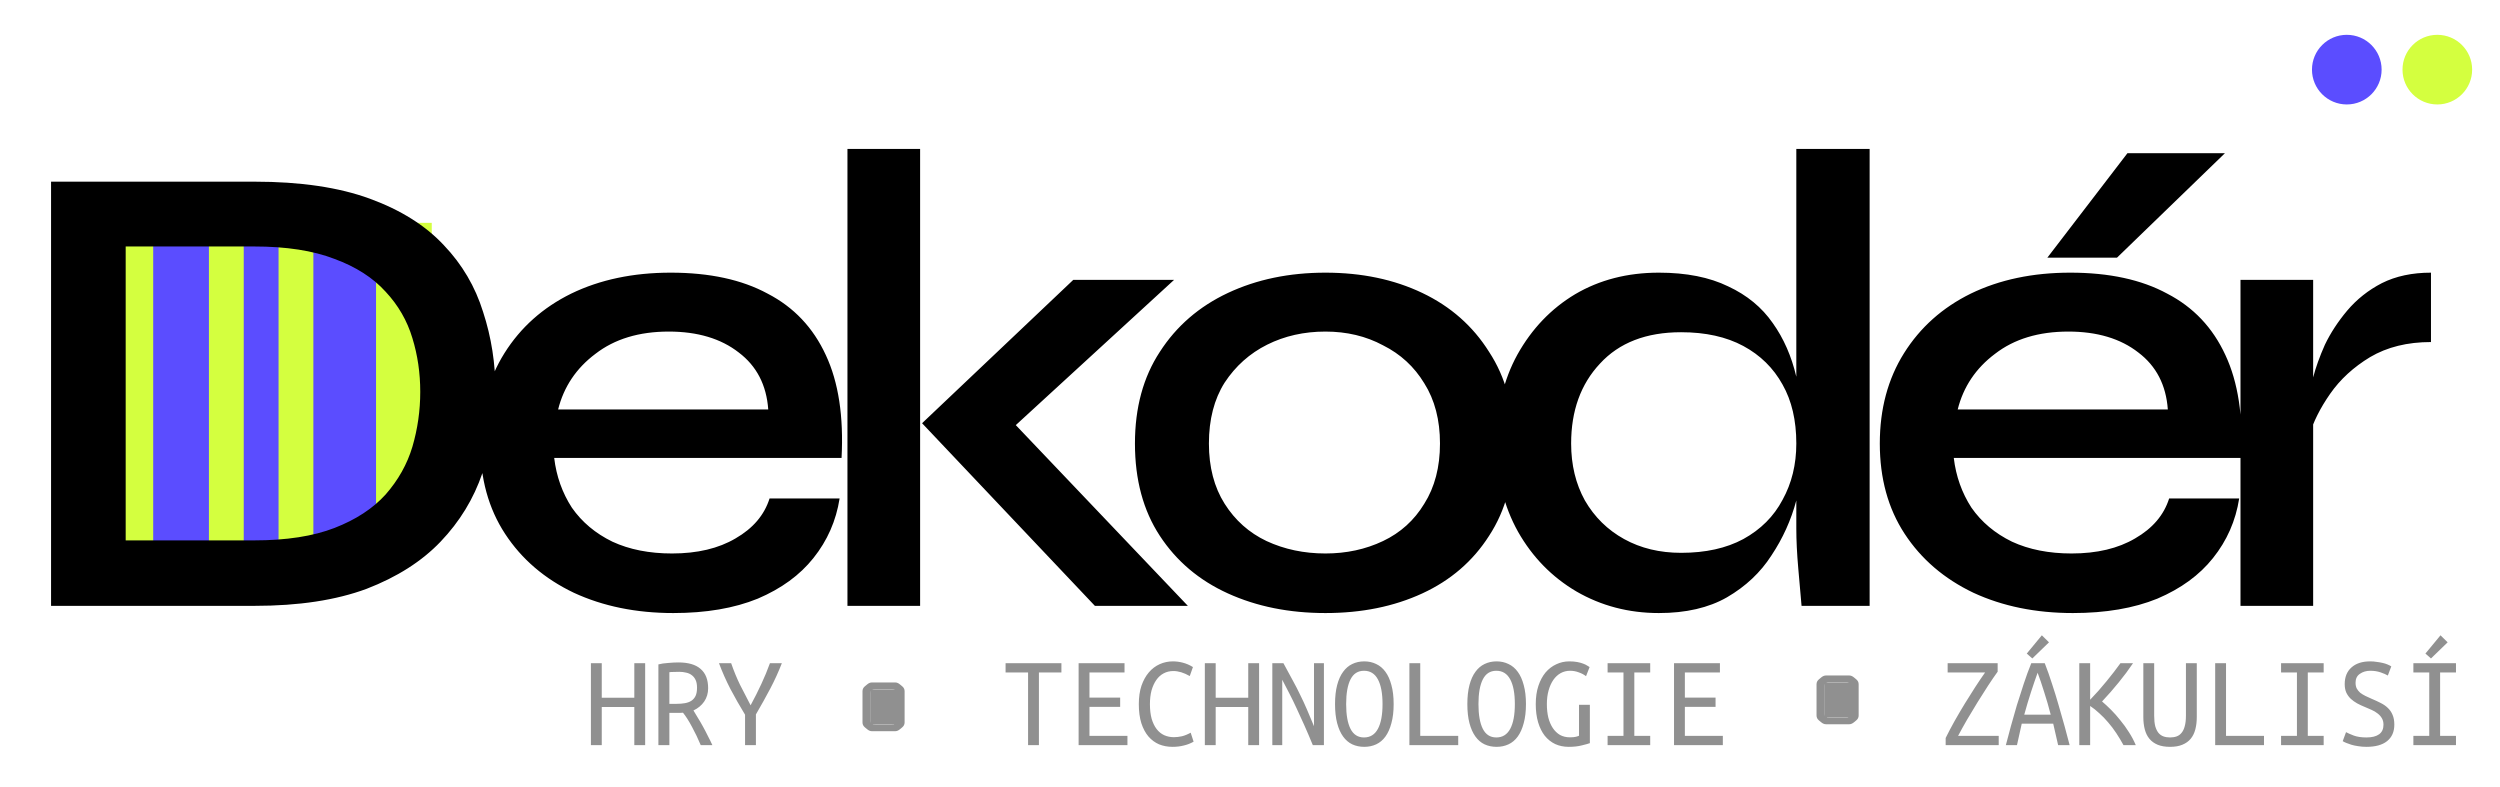
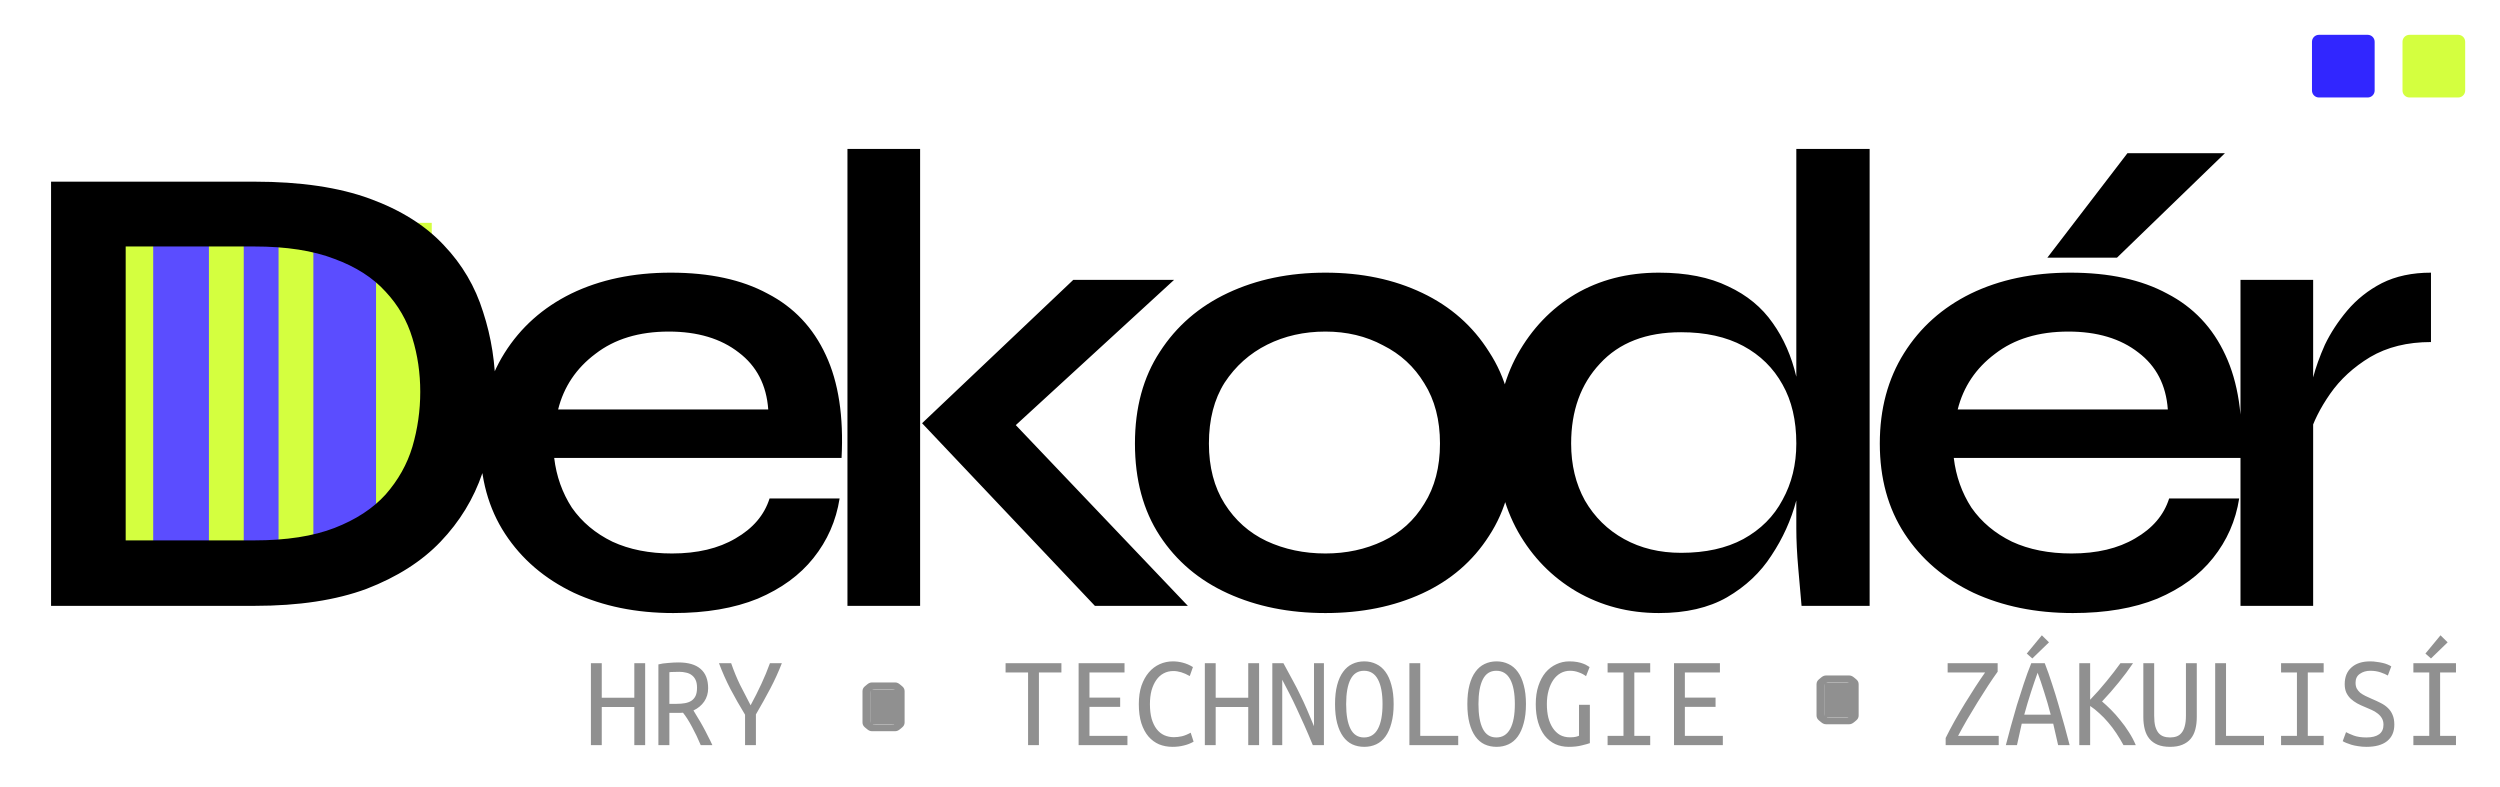
<svg xmlns="http://www.w3.org/2000/svg" width="359" height="113" viewBox="0 0 359 113" fill="none">
  <path d="M91.087 95.239H92.645V107H91.087V101.528H86.413V107H84.855V95.239H86.413V100.198H91.087V95.239ZM101.689 98.83C101.689 99.552 101.499 100.192 101.119 100.749C100.739 101.294 100.226 101.718 99.58 102.022C99.77 102.326 99.979 102.674 100.207 103.067C100.448 103.447 100.688 103.859 100.929 104.302C101.17 104.733 101.404 105.182 101.632 105.651C101.873 106.107 102.094 106.557 102.297 107H100.625C100.245 106.088 99.827 105.214 99.371 104.378C98.928 103.542 98.497 102.864 98.079 102.345C98.003 102.358 97.889 102.364 97.737 102.364C97.598 102.364 97.503 102.364 97.452 102.364H96.122V107H94.545V95.41C94.735 95.359 94.95 95.315 95.191 95.277C95.444 95.239 95.698 95.214 95.951 95.201C96.217 95.176 96.477 95.157 96.73 95.144C96.983 95.131 97.211 95.125 97.414 95.125C98.833 95.125 99.897 95.435 100.606 96.056C101.328 96.677 101.689 97.601 101.689 98.83ZM97.547 96.474C97.256 96.474 96.971 96.48 96.692 96.493C96.426 96.493 96.236 96.506 96.122 96.531V101.072H97.129C97.585 101.072 97.99 101.04 98.345 100.977C98.712 100.914 99.023 100.8 99.276 100.635C99.542 100.458 99.745 100.223 99.884 99.932C100.023 99.628 100.093 99.235 100.093 98.754C100.093 98.298 100.023 97.924 99.884 97.633C99.745 97.342 99.561 97.114 99.333 96.949C99.105 96.772 98.833 96.651 98.516 96.588C98.212 96.512 97.889 96.474 97.547 96.474ZM106.99 107V102.63C106.217 101.363 105.514 100.128 104.881 98.925C104.26 97.722 103.716 96.493 103.247 95.239H104.995C105.362 96.303 105.78 97.323 106.249 98.298C106.73 99.261 107.243 100.255 107.788 101.281C108.371 100.204 108.884 99.185 109.327 98.222C109.783 97.247 110.195 96.252 110.562 95.239H112.272C111.791 96.48 111.24 97.69 110.619 98.868C109.998 100.046 109.308 101.287 108.548 102.592V107H106.99ZM152.419 95.239V96.569H149.189V107H147.631V96.569H144.401V95.239H152.419ZM154.889 107V95.239H161.482V96.569H156.447V100.179H160.855V101.509H156.447V105.67H161.9V107H154.889ZM171.4 106.506C170.957 106.759 170.482 106.943 169.975 107.057C169.481 107.184 168.949 107.247 168.379 107.247C167.682 107.247 167.036 107.127 166.441 106.886C165.858 106.633 165.352 106.259 164.921 105.765C164.49 105.258 164.148 104.619 163.895 103.846C163.654 103.073 163.534 102.161 163.534 101.11C163.534 100.109 163.661 99.229 163.914 98.469C164.18 97.709 164.535 97.069 164.978 96.55C165.421 96.031 165.941 95.638 166.536 95.372C167.131 95.106 167.765 94.973 168.436 94.973C168.905 94.973 169.38 95.036 169.861 95.163C170.355 95.29 170.836 95.499 171.305 95.79L170.849 97.082C170.013 96.601 169.228 96.36 168.493 96.36C167.974 96.36 167.505 96.474 167.087 96.702C166.682 96.917 166.333 97.234 166.042 97.652C165.751 98.07 165.523 98.57 165.358 99.153C165.206 99.736 165.13 100.388 165.13 101.11C165.13 101.921 165.212 102.624 165.377 103.219C165.554 103.814 165.795 104.308 166.099 104.701C166.403 105.094 166.764 105.385 167.182 105.575C167.613 105.765 168.075 105.86 168.569 105.86C168.936 105.86 169.323 105.816 169.728 105.727C170.133 105.626 170.551 105.455 170.982 105.214L171.4 106.506ZM179.247 95.239H180.805V107H179.247V101.528H174.573V107H173.015V95.239H174.573V100.198H179.247V95.239ZM188.519 107C188.088 105.949 187.683 104.999 187.303 104.15C186.923 103.289 186.556 102.484 186.201 101.737C185.859 100.99 185.517 100.287 185.175 99.628C184.833 98.957 184.485 98.285 184.13 97.614V107H182.705V95.239H184.301C184.82 96.189 185.27 97.019 185.65 97.728C186.043 98.437 186.397 99.128 186.714 99.799C187.043 100.458 187.36 101.142 187.664 101.851C187.968 102.548 188.31 103.358 188.69 104.283V95.239H190.115V107H188.519ZM191.711 101.11C191.711 100.059 191.812 99.147 192.015 98.374C192.218 97.601 192.503 96.968 192.87 96.474C193.237 95.967 193.674 95.594 194.181 95.353C194.7 95.1 195.277 94.973 195.91 94.973C196.531 94.973 197.101 95.1 197.62 95.353C198.139 95.594 198.583 95.967 198.95 96.474C199.317 96.968 199.602 97.601 199.805 98.374C200.02 99.147 200.128 100.059 200.128 101.11C200.128 102.161 200.02 103.073 199.805 103.846C199.602 104.619 199.317 105.258 198.95 105.765C198.583 106.272 198.139 106.645 197.62 106.886C197.101 107.127 196.531 107.247 195.91 107.247C195.277 107.247 194.7 107.127 194.181 106.886C193.674 106.645 193.237 106.272 192.87 105.765C192.503 105.258 192.218 104.619 192.015 103.846C191.812 103.073 191.711 102.161 191.711 101.11ZM193.307 101.11C193.307 102.655 193.516 103.84 193.934 104.663C194.352 105.486 194.998 105.898 195.872 105.898C196.759 105.898 197.424 105.486 197.867 104.663C198.31 103.84 198.532 102.655 198.532 101.11C198.532 99.565 198.31 98.38 197.867 97.557C197.424 96.734 196.759 96.322 195.872 96.322C194.998 96.322 194.352 96.734 193.934 97.557C193.516 98.38 193.307 99.565 193.307 101.11ZM209.4 105.67V107H202.389V95.239H203.947V105.67H209.4ZM210.711 101.11C210.711 100.059 210.812 99.147 211.015 98.374C211.218 97.601 211.503 96.968 211.87 96.474C212.237 95.967 212.674 95.594 213.181 95.353C213.7 95.1 214.277 94.973 214.91 94.973C215.531 94.973 216.101 95.1 216.62 95.353C217.139 95.594 217.583 95.967 217.95 96.474C218.317 96.968 218.602 97.601 218.805 98.374C219.02 99.147 219.128 100.059 219.128 101.11C219.128 102.161 219.02 103.073 218.805 103.846C218.602 104.619 218.317 105.258 217.95 105.765C217.583 106.272 217.139 106.645 216.62 106.886C216.101 107.127 215.531 107.247 214.91 107.247C214.277 107.247 213.7 107.127 213.181 106.886C212.674 106.645 212.237 106.272 211.87 105.765C211.503 105.258 211.218 104.619 211.015 103.846C210.812 103.073 210.711 102.161 210.711 101.11ZM212.307 101.11C212.307 102.655 212.516 103.84 212.934 104.663C213.352 105.486 213.998 105.898 214.872 105.898C215.759 105.898 216.424 105.486 216.867 104.663C217.31 103.84 217.532 102.655 217.532 101.11C217.532 99.565 217.31 98.38 216.867 97.557C216.424 96.734 215.759 96.322 214.872 96.322C213.998 96.322 213.352 96.734 212.934 97.557C212.516 98.38 212.307 99.565 212.307 101.11ZM226.747 101.205H228.305V106.715C228.064 106.804 227.678 106.911 227.146 107.038C226.614 107.177 225.987 107.247 225.265 107.247C224.556 107.247 223.91 107.114 223.327 106.848C222.744 106.569 222.244 106.17 221.826 105.651C221.421 105.132 221.104 104.492 220.876 103.732C220.648 102.959 220.534 102.085 220.534 101.11C220.534 100.122 220.661 99.248 220.914 98.488C221.167 97.728 221.509 97.088 221.94 96.569C222.383 96.05 222.896 95.657 223.479 95.391C224.062 95.112 224.689 94.973 225.36 94.973C225.791 94.973 226.171 95.005 226.5 95.068C226.829 95.131 227.108 95.207 227.336 95.296C227.577 95.385 227.773 95.48 227.925 95.581C228.077 95.67 228.191 95.739 228.267 95.79L227.754 97.101C227.463 96.873 227.114 96.689 226.709 96.55C226.316 96.398 225.898 96.322 225.455 96.322C224.974 96.322 224.524 96.436 224.106 96.664C223.701 96.892 223.352 97.215 223.061 97.633C222.77 98.051 222.542 98.558 222.377 99.153C222.212 99.736 222.13 100.388 222.13 101.11C222.13 101.819 222.2 102.465 222.339 103.048C222.491 103.631 222.706 104.131 222.985 104.549C223.264 104.967 223.606 105.296 224.011 105.537C224.429 105.765 224.904 105.879 225.436 105.879C225.803 105.879 226.088 105.854 226.291 105.803C226.494 105.752 226.646 105.702 226.747 105.651V101.205ZM234.689 96.569V105.67H236.969V107H230.851V105.67H233.131V96.569H230.851V95.239H236.969V96.569H234.689ZM240.389 107V95.239H246.982V96.569H241.947V100.179H246.355V101.509H241.947V105.67H247.4V107H240.389ZM286.863 96.455C286.458 97.012 286.002 97.677 285.495 98.45C285.001 99.21 284.494 100.008 283.975 100.844C283.456 101.68 282.949 102.522 282.455 103.371C281.974 104.207 281.549 104.973 281.182 105.67H287.015V107H279.396V105.974C279.789 105.176 280.219 104.359 280.688 103.523C281.169 102.674 281.657 101.845 282.151 101.034C282.645 100.223 283.139 99.438 283.633 98.678C284.127 97.918 284.602 97.215 285.058 96.569H279.681V95.239H286.863V96.455ZM295.546 107L294.843 103.922H290.321L289.637 107H288.041C288.256 106.164 288.497 105.258 288.763 104.283C289.029 103.308 289.314 102.307 289.618 101.281C289.935 100.255 290.264 99.229 290.606 98.203C290.948 97.164 291.309 96.176 291.689 95.239H293.627C293.994 96.176 294.343 97.164 294.672 98.203C295.014 99.229 295.331 100.255 295.622 101.281C295.926 102.307 296.211 103.308 296.477 104.283C296.743 105.258 296.984 106.164 297.199 107H295.546ZM292.601 96.607C292.31 97.405 291.993 98.33 291.651 99.381C291.309 100.432 290.986 101.515 290.682 102.63H294.482C294.191 101.49 293.874 100.394 293.532 99.343C293.203 98.279 292.892 97.367 292.601 96.607ZM294.235 92.237L291.841 94.555L291.043 93.852L293.209 91.23L294.235 92.237ZM306.3 95.239C305.679 96.164 304.995 97.082 304.248 97.994C303.513 98.906 302.715 99.818 301.854 100.73C302.259 101.072 302.69 101.471 303.146 101.927C303.602 102.383 304.045 102.883 304.476 103.428C304.919 103.96 305.331 104.53 305.711 105.138C306.104 105.746 306.433 106.367 306.699 107H304.932C304.615 106.417 304.273 105.847 303.906 105.29C303.539 104.733 303.146 104.213 302.728 103.732C302.323 103.251 301.898 102.814 301.455 102.421C301.024 102.016 300.587 101.667 300.144 101.376V107H298.586V95.239H300.144V100.483C300.967 99.634 301.753 98.748 302.5 97.823C303.26 96.898 303.925 96.037 304.495 95.239H306.3ZM311.62 107.247C310.923 107.247 310.328 107.146 309.834 106.943C309.353 106.74 308.96 106.455 308.656 106.088C308.352 105.721 308.13 105.271 307.991 104.739C307.852 104.207 307.782 103.612 307.782 102.953V95.239H309.34V102.782C309.34 103.377 309.391 103.878 309.492 104.283C309.606 104.676 309.758 104.992 309.948 105.233C310.151 105.474 310.391 105.645 310.67 105.746C310.949 105.847 311.265 105.898 311.62 105.898C311.975 105.898 312.291 105.847 312.57 105.746C312.849 105.645 313.083 105.474 313.273 105.233C313.476 104.992 313.628 104.676 313.729 104.283C313.843 103.878 313.9 103.377 313.9 102.782V95.239H315.458V102.953C315.458 103.612 315.388 104.207 315.249 104.739C315.11 105.271 314.888 105.721 314.584 106.088C314.28 106.455 313.881 106.74 313.387 106.943C312.906 107.146 312.317 107.247 311.62 107.247ZM325.11 105.67V107H318.099V95.239H319.657V105.67H325.11ZM331.399 96.569V105.67H333.679V107H327.561V105.67H329.841V96.569H327.561V95.239H333.679V96.569H331.399ZM339.816 105.898C340.614 105.898 341.222 105.746 341.64 105.442C342.058 105.138 342.267 104.682 342.267 104.074C342.267 103.707 342.191 103.396 342.039 103.143C341.887 102.877 341.684 102.649 341.431 102.459C341.178 102.256 340.893 102.085 340.576 101.946C340.259 101.794 339.936 101.655 339.607 101.528C339.227 101.376 338.86 101.205 338.505 101.015C338.163 100.825 337.853 100.603 337.574 100.35C337.308 100.097 337.093 99.799 336.928 99.457C336.776 99.115 336.7 98.71 336.7 98.241C336.7 97.215 337.023 96.417 337.669 95.847C338.315 95.264 339.214 94.973 340.367 94.973C340.684 94.973 340.994 94.998 341.298 95.049C341.615 95.087 341.906 95.138 342.172 95.201C342.438 95.264 342.672 95.34 342.875 95.429C343.09 95.518 343.261 95.606 343.388 95.695L342.894 97.006C342.641 96.854 342.292 96.702 341.849 96.55C341.406 96.398 340.912 96.322 340.367 96.322C339.797 96.322 339.303 96.468 338.885 96.759C338.467 97.038 338.258 97.462 338.258 98.032C338.258 98.361 338.315 98.64 338.429 98.868C338.556 99.096 338.72 99.299 338.923 99.476C339.138 99.641 339.385 99.793 339.664 99.932C339.943 100.071 340.247 100.211 340.576 100.35C341.057 100.553 341.494 100.755 341.887 100.958C342.292 101.161 342.634 101.401 342.913 101.68C343.204 101.959 343.426 102.288 343.578 102.668C343.743 103.048 343.825 103.51 343.825 104.055C343.825 105.081 343.477 105.873 342.78 106.43C342.096 106.975 341.108 107.247 339.816 107.247C339.398 107.247 339.005 107.215 338.638 107.152C338.271 107.101 337.941 107.032 337.65 106.943C337.371 106.854 337.124 106.766 336.909 106.677C336.694 106.588 336.529 106.506 336.415 106.43L336.89 105.138C337.143 105.277 337.517 105.442 338.011 105.632C338.505 105.809 339.107 105.898 339.816 105.898ZM350.399 96.569V105.67H352.679V107H346.561V105.67H348.841V96.569H346.561V95.239H352.679V96.569H350.399ZM351.482 92.237L349.088 94.555L348.29 93.852L350.456 91.23L351.482 92.237Z" fill="#909090" />
  <path d="M125.198 98H128.558C128.782 98 129.006 98.093 129.23 98.28L129.566 98.56C129.79 98.747 129.902 98.98 129.902 99.26V103.74C129.902 104.02 129.79 104.253 129.566 104.44L129.23 104.72C129.006 104.907 128.782 105 128.558 105H125.198C124.974 105 124.75 104.907 124.526 104.72L124.19 104.44C123.966 104.253 123.854 104.02 123.854 103.74V99.26C123.854 98.98 123.966 98.747 124.19 98.56L124.526 98.28C124.75 98.093 124.974 98 125.198 98ZM128.726 103.446V99.554C128.726 99.414 128.717 99.325 128.698 99.288C128.689 99.241 128.642 99.185 128.558 99.12C128.474 99.055 128.409 99.017 128.362 99.008C128.315 98.989 128.208 98.98 128.04 98.98H125.716C125.548 98.98 125.441 98.989 125.394 99.008C125.347 99.017 125.282 99.055 125.198 99.12C125.114 99.185 125.063 99.241 125.044 99.288C125.035 99.325 125.03 99.414 125.03 99.554V103.446C125.03 103.586 125.035 103.679 125.044 103.726C125.063 103.763 125.114 103.815 125.198 103.88C125.282 103.945 125.347 103.987 125.394 104.006C125.441 104.015 125.548 104.02 125.716 104.02H128.04C128.208 104.02 128.315 104.015 128.362 104.006C128.409 103.987 128.474 103.945 128.558 103.88C128.642 103.815 128.689 103.763 128.698 103.726C128.717 103.679 128.726 103.586 128.726 103.446Z" fill="#909090" />
  <rect x="125" y="99" width="4" height="5" fill="#909090" />
  <path d="M262.198 97H265.558C265.782 97 266.006 97.093 266.23 97.28L266.566 97.56C266.79 97.747 266.902 97.98 266.902 98.26V102.74C266.902 103.02 266.79 103.253 266.566 103.44L266.23 103.72C266.006 103.907 265.782 104 265.558 104H262.198C261.974 104 261.75 103.907 261.526 103.72L261.19 103.44C260.966 103.253 260.854 103.02 260.854 102.74V98.26C260.854 97.98 260.966 97.747 261.19 97.56L261.526 97.28C261.75 97.093 261.974 97 262.198 97ZM265.726 102.446V98.554C265.726 98.414 265.717 98.325 265.698 98.288C265.689 98.241 265.642 98.185 265.558 98.12C265.474 98.055 265.409 98.017 265.362 98.008C265.315 97.989 265.208 97.98 265.04 97.98H262.716C262.548 97.98 262.441 97.989 262.394 98.008C262.347 98.017 262.282 98.055 262.198 98.12C262.114 98.185 262.063 98.241 262.044 98.288C262.035 98.325 262.03 98.414 262.03 98.554V102.446C262.03 102.586 262.035 102.679 262.044 102.726C262.063 102.763 262.114 102.815 262.198 102.88C262.282 102.945 262.347 102.987 262.394 103.006C262.441 103.015 262.548 103.02 262.716 103.02H265.04C265.208 103.02 265.315 103.015 265.362 103.006C265.409 102.987 265.474 102.945 265.558 102.88C265.642 102.815 265.689 102.763 265.698 102.726C265.717 102.679 265.726 102.586 265.726 102.446Z" fill="#909090" />
  <rect x="262" y="98" width="4" height="5" fill="#909090" />
  <rect x="11" y="32" width="51" height="47" fill="#D4FF3F" />
  <rect x="22" y="35" width="8" height="44" fill="#5B4DFF" />
  <rect x="35" y="35" width="5" height="44" fill="#5B4DFF" />
  <rect x="45" y="35" width="9" height="44" fill="#5B4DFF" />
  <path d="M36.566 26.088C43.146 26.088 48.661 26.903 53.11 28.532C57.559 30.161 61.1 32.386 63.732 35.206C66.364 37.963 68.244 41.159 69.372 44.794C70.563 48.429 71.158 52.251 71.158 56.262C71.158 60.335 70.531 64.221 69.278 67.918C68.025 71.615 66.019 74.905 63.262 77.788C60.567 80.608 57.027 82.864 52.64 84.556C48.253 86.185 42.895 87 36.566 87H7.332V26.088H36.566ZM18.048 77.6H36.472C41.109 77.6 44.963 77.005 48.034 75.814C51.105 74.623 53.549 73.025 55.366 71.02C57.183 68.952 58.468 66.665 59.22 64.158C59.972 61.589 60.348 58.957 60.348 56.262C60.348 53.567 59.972 50.998 59.22 48.554C58.468 46.047 57.183 43.823 55.366 41.88C53.549 39.875 51.105 38.308 48.034 37.18C44.963 35.989 41.109 35.394 36.472 35.394H18.048V77.6ZM110.508 71.584H120.566C120.065 74.78 118.811 77.631 116.806 80.138C114.863 82.582 112.2 84.525 108.816 85.966C105.432 87.345 101.39 88.034 96.69 88.034C91.363 88.034 86.601 87.063 82.402 85.12C78.203 83.115 74.913 80.295 72.532 76.66C70.151 73.025 68.96 68.701 68.96 63.688C68.96 58.737 70.119 54.413 72.438 50.716C74.757 47.019 77.953 44.167 82.026 42.162C86.162 40.157 90.925 39.154 96.314 39.154C101.891 39.154 106.529 40.157 110.226 42.162C113.986 44.105 116.775 47.05 118.592 50.998C120.409 54.883 121.161 59.803 120.848 65.756H79.582C79.895 68.388 80.741 70.769 82.12 72.9C83.561 74.968 85.504 76.597 87.948 77.788C90.392 78.916 93.243 79.48 96.502 79.48C100.137 79.48 103.176 78.759 105.62 77.318C108.127 75.877 109.756 73.965 110.508 71.584ZM96.032 47.614C91.771 47.614 88.261 48.679 85.504 50.81C82.747 52.878 80.961 55.541 80.146 58.8H110.32C110.069 55.291 108.659 52.565 106.09 50.622C103.521 48.617 100.168 47.614 96.032 47.614ZM121.694 21.388H132.128V87H121.694V21.388ZM168.6 40.188L142.374 64.252L142.656 57.672L170.574 87H157.226L132.41 60.774L154.124 40.188H168.6ZM190.332 88.034C185.131 88.034 180.462 87.094 176.326 85.214C172.19 83.334 168.932 80.577 166.55 76.942C164.169 73.307 162.978 68.889 162.978 63.688C162.978 58.549 164.169 54.163 166.55 50.528C168.932 46.831 172.19 44.011 176.326 42.068C180.462 40.125 185.131 39.154 190.332 39.154C195.534 39.154 200.171 40.125 204.244 42.068C208.318 44.011 211.514 46.831 213.832 50.528C216.214 54.163 217.404 58.549 217.404 63.688C217.404 68.889 216.214 73.307 213.832 76.942C211.514 80.577 208.318 83.334 204.244 85.214C200.171 87.094 195.534 88.034 190.332 88.034ZM190.332 79.48C193.34 79.48 196.098 78.885 198.604 77.694C201.111 76.503 203.085 74.717 204.526 72.336C206.03 69.955 206.782 67.072 206.782 63.688C206.782 60.304 206.03 57.421 204.526 55.04C203.085 52.659 201.111 50.841 198.604 49.588C196.16 48.272 193.403 47.614 190.332 47.614C187.262 47.614 184.473 48.241 181.966 49.494C179.46 50.747 177.423 52.565 175.856 54.946C174.352 57.327 173.6 60.241 173.6 63.688C173.6 67.072 174.352 69.955 175.856 72.336C177.36 74.717 179.366 76.503 181.872 77.694C184.442 78.885 187.262 79.48 190.332 79.48ZM238.211 88.034C233.887 88.034 229.939 87 226.367 84.932C222.857 82.864 220.069 80.013 218.001 76.378C215.933 72.681 214.899 68.451 214.899 63.688C214.899 58.8 215.901 54.539 217.907 50.904C219.975 47.207 222.732 44.324 226.179 42.256C229.688 40.188 233.699 39.154 238.211 39.154C242.159 39.154 245.48 39.812 248.175 41.128C250.869 42.381 253 44.136 254.567 46.392C256.133 48.585 257.261 51.155 257.951 54.1C258.703 57.045 259.079 60.241 259.079 63.688C259.079 66.257 258.703 68.983 257.951 71.866C257.199 74.686 256.008 77.318 254.379 79.762C252.812 82.206 250.681 84.211 247.987 85.778C245.355 87.282 242.096 88.034 238.211 88.034ZM241.407 79.386C244.916 79.386 247.893 78.728 250.337 77.412C252.843 76.033 254.723 74.153 255.977 71.772C257.293 69.391 257.951 66.696 257.951 63.688C257.951 60.367 257.293 57.547 255.977 55.228C254.661 52.847 252.781 50.998 250.337 49.682C247.893 48.366 244.916 47.708 241.407 47.708C236.393 47.708 232.508 49.212 229.751 52.22C226.993 55.165 225.615 58.988 225.615 63.688C225.615 66.759 226.273 69.485 227.589 71.866C228.967 74.247 230.847 76.096 233.229 77.412C235.61 78.728 238.336 79.386 241.407 79.386ZM257.951 21.388H268.479V87H258.703C258.577 85.559 258.421 83.773 258.233 81.642C258.045 79.511 257.951 77.6 257.951 75.908V21.388ZM311.488 71.584H321.546C321.045 74.78 319.791 77.631 317.786 80.138C315.843 82.582 313.18 84.525 309.796 85.966C306.412 87.345 302.37 88.034 297.67 88.034C292.343 88.034 287.581 87.063 283.382 85.12C279.183 83.115 275.893 80.295 273.512 76.66C271.131 73.025 269.94 68.701 269.94 63.688C269.94 58.737 271.099 54.413 273.418 50.716C275.737 47.019 278.933 44.167 283.006 42.162C287.142 40.157 291.905 39.154 297.294 39.154C302.871 39.154 307.509 40.157 311.206 42.162C314.966 44.105 317.755 47.05 319.572 50.998C321.389 54.883 322.141 59.803 321.828 65.756H280.562C280.875 68.388 281.721 70.769 283.1 72.9C284.541 74.968 286.484 76.597 288.928 77.788C291.372 78.916 294.223 79.48 297.482 79.48C301.117 79.48 304.156 78.759 306.6 77.318C309.107 75.877 310.736 73.965 311.488 71.584ZM297.012 47.614C292.751 47.614 289.241 48.679 286.484 50.81C283.727 52.878 281.941 55.541 281.126 58.8H311.3C311.049 55.291 309.639 52.565 307.07 50.622C304.501 48.617 301.148 47.614 297.012 47.614ZM321.734 40.188H332.168V87H321.734V40.188ZM349.088 49.118C345.704 49.118 342.79 49.839 340.346 51.28C337.965 52.721 336.053 54.476 334.612 56.544C333.171 58.612 332.168 60.617 331.604 62.56L331.51 57.296C331.573 56.607 331.792 55.573 332.168 54.194C332.544 52.753 333.108 51.186 333.86 49.494C334.675 47.802 335.74 46.173 337.056 44.606C338.435 42.977 340.095 41.661 342.038 40.658C344.043 39.655 346.393 39.154 349.088 39.154V49.118Z" fill="black" />
  <path d="M305.5 22H319.5L304 37H294L305.5 22Z" fill="black" />
-   <circle cx="337" cy="10" r="5" fill="#5B4DFF" />
-   <circle cx="350" cy="10" r="5" fill="#D4FF3F" />
+   <rect x="332" y="5" width="9" height="9" rx="1" fill="#3126FF" />
+   <rect x="345" y="5" width="9" height="9" rx="1" fill="#D4FF3F" />
</svg>
